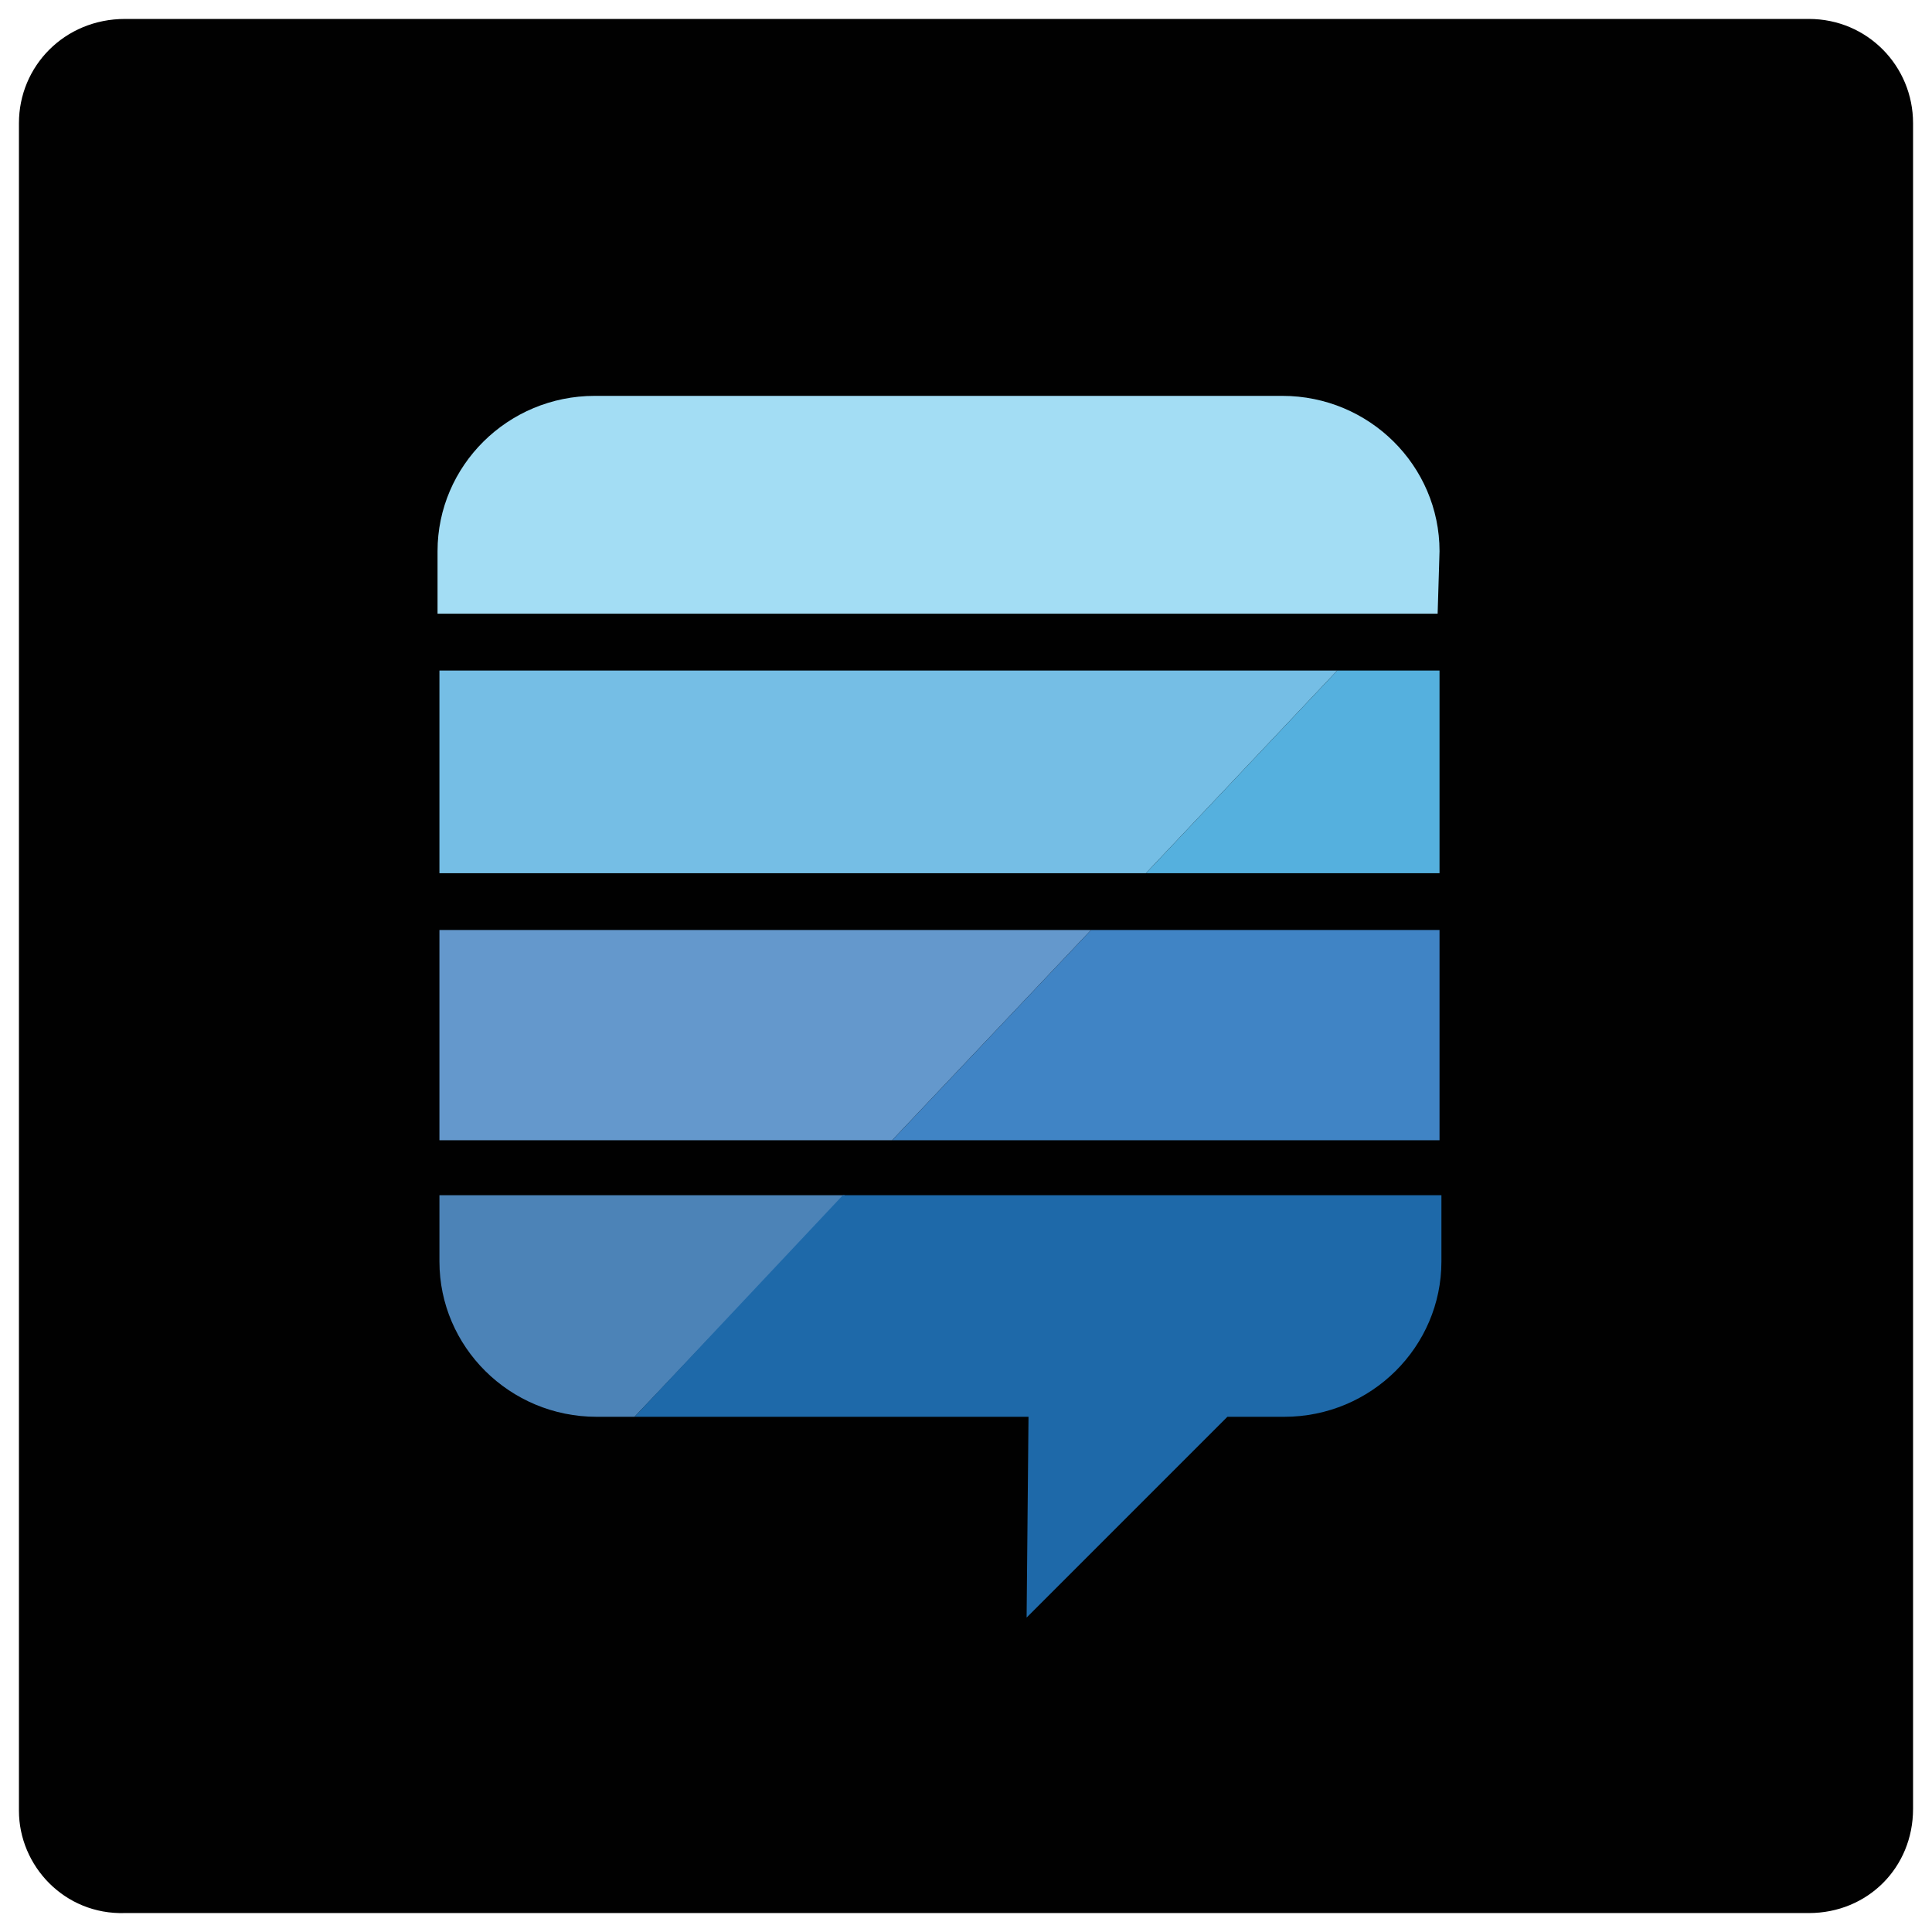
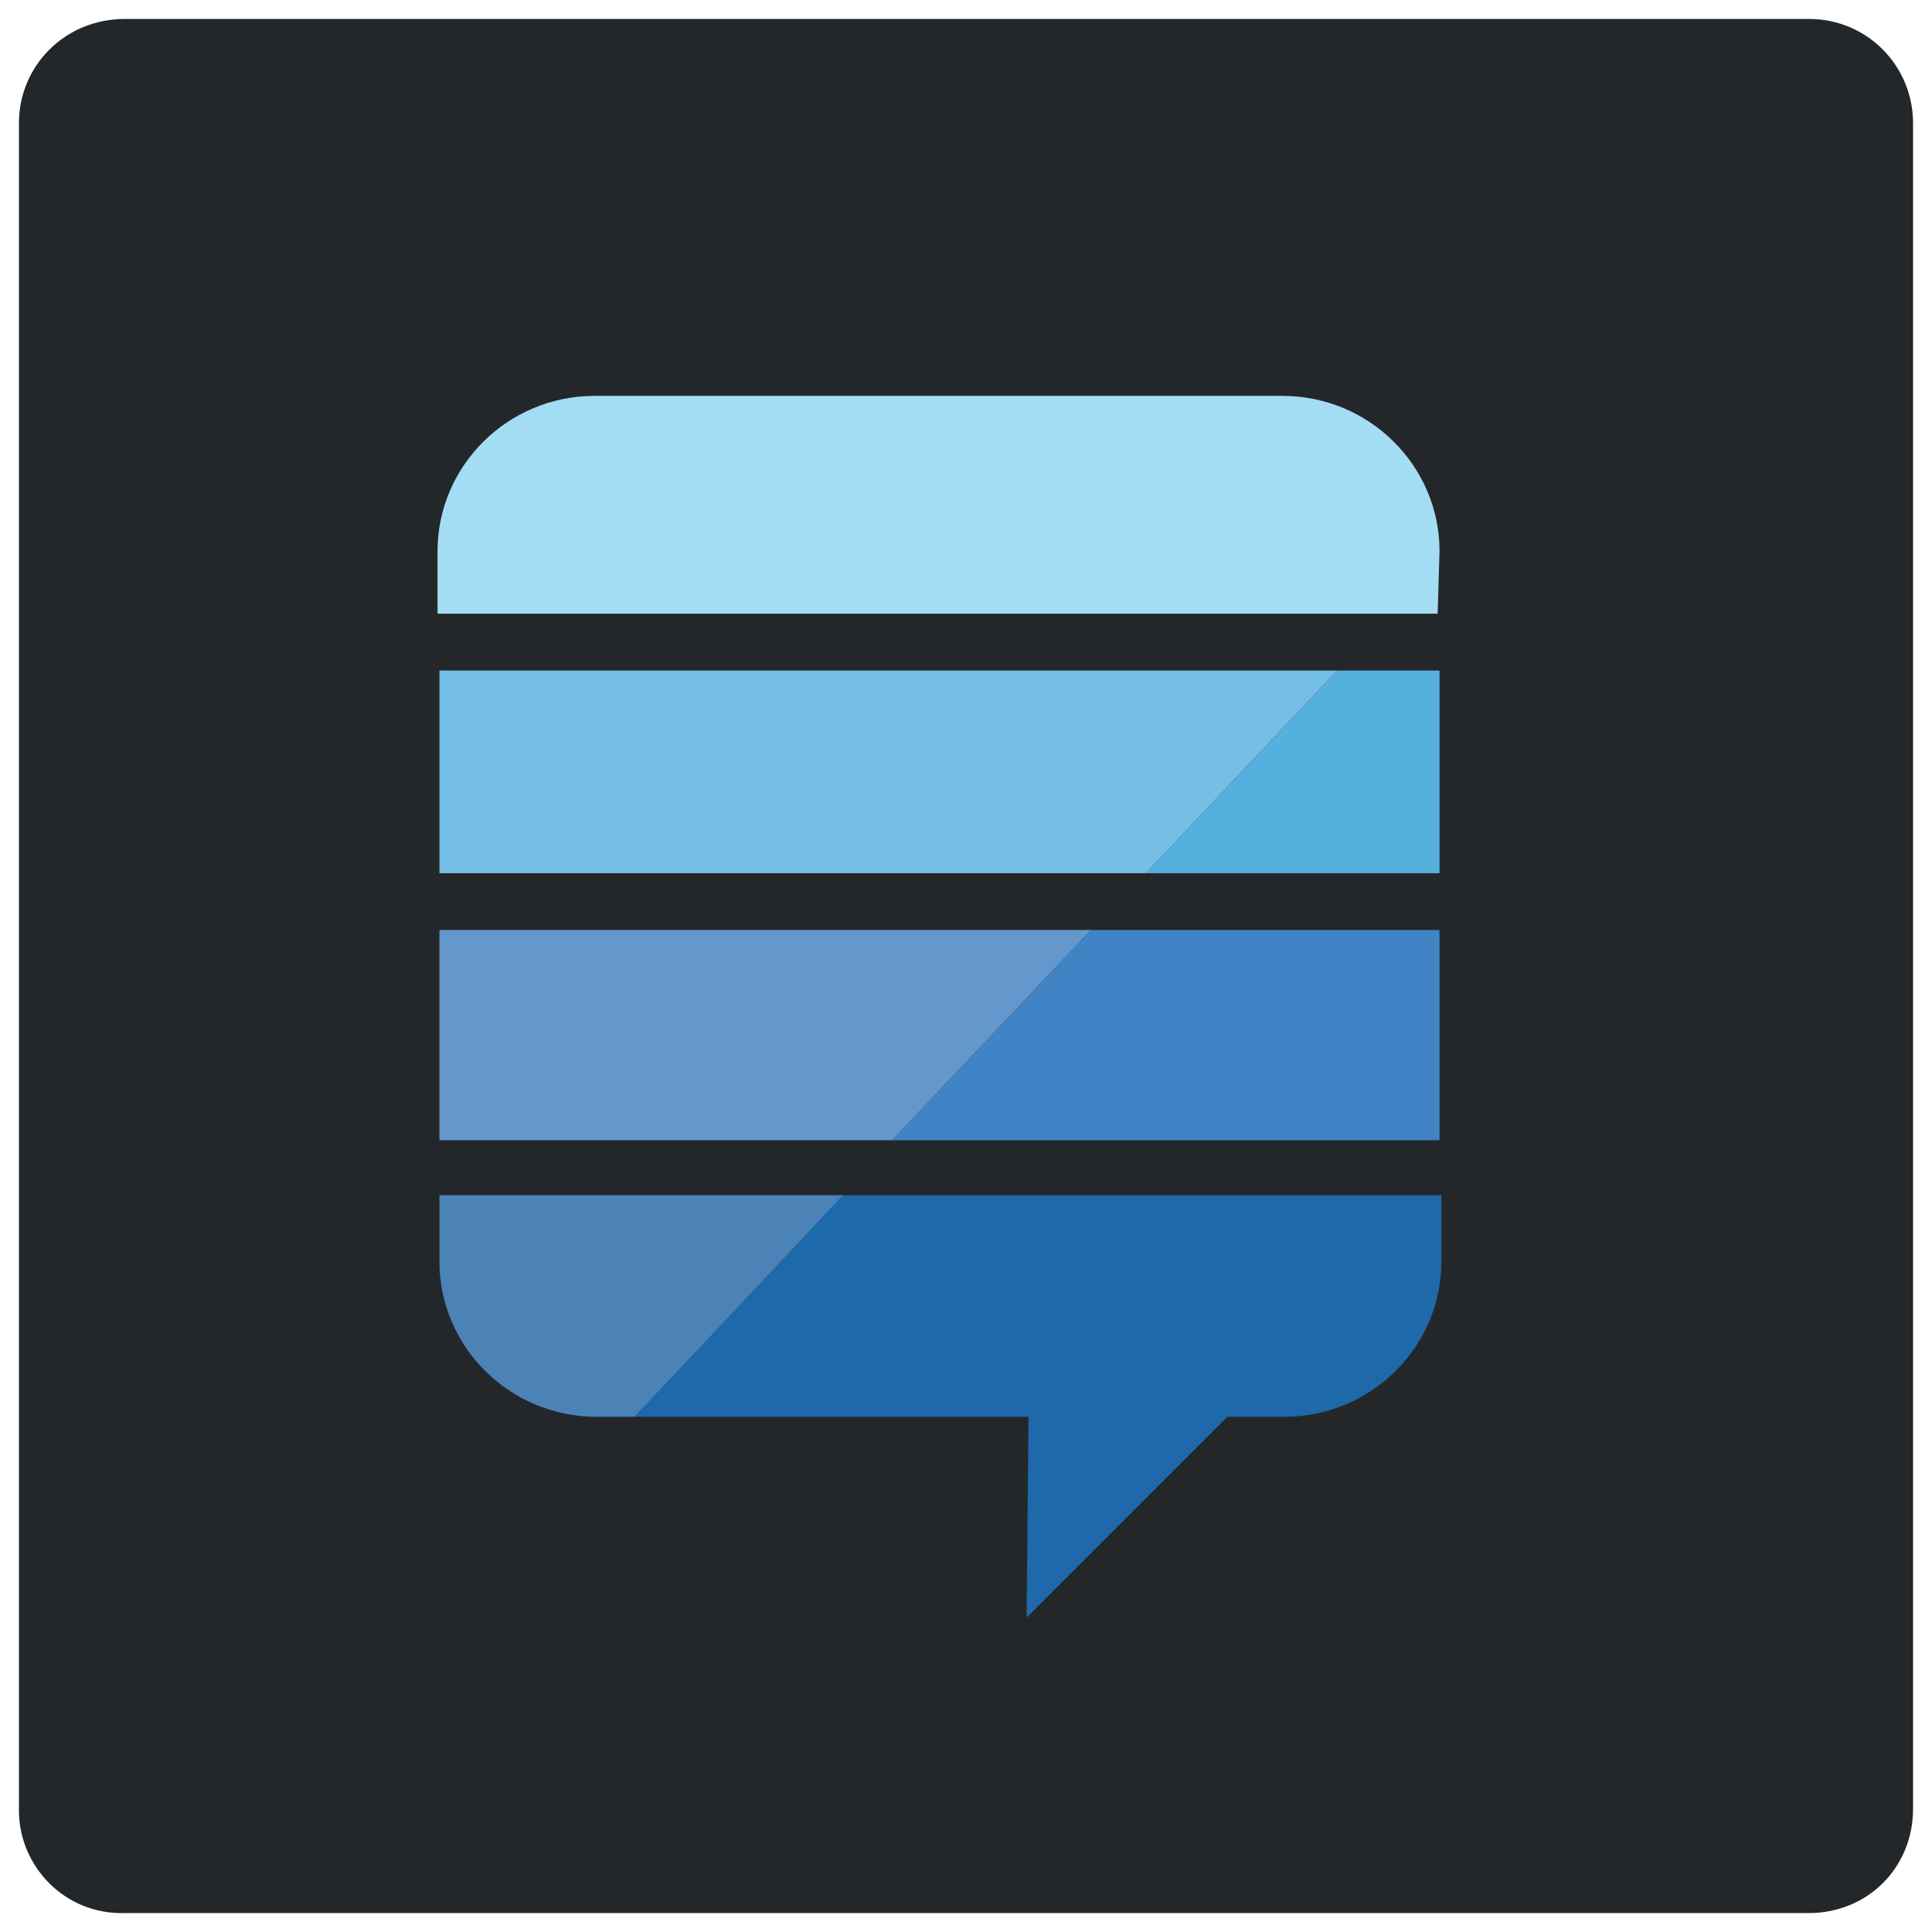
- <svg xmlns="http://www.w3.org/2000/svg" version="1.1" id="Layer_1" x="0px" y="0px" viewBox="0 0 102 102" enable-background="new 0 0 102 102" xml:space="preserve">
+ <svg xmlns="http://www.w3.org/2000/svg" version="1.1" id="Layer_1" x="0px" y="0px" viewBox="0 0 102 102" style="enable-background:new 0 0 102 102;" xml:space="preserve">
+   <style type="text/css">
+ 	.st0{fill:#242729;}
+ 	.st1{fill:#75BEE5;}
+ 	.st2{fill:#A3DDF4;}
+ 	.st3{fill:#6498CC;}
+ 	.st4{fill:#4C83B7;}
+ 	.st5{fill:#55B0DE;}
+ 	.st6{fill:#4084C5;}
+ 	.st7{fill:#1E69A9;}
+ </style>
  <g>
    <g>
      <g>
-         <path id="path-0" fill="#010101" d="M6.6,1h88.9c3.1,0,5.5,2.5,5.5,5.5v89c0,3.1-2.4,5.5-5.5,5.5H6.6C3.4,101.1,1,98.5,1,95.6     V6.5C1,3.5,3.4,1,6.6,1z" />
+         <path id="path-0" class="st0" d="M6.6,1h88.9c3.1,0,5.5,2.5,5.5,5.5v89c0,3.1-2.4,5.5-5.5,5.5H6.6C3.4,101.1,1,98.5,1,95.6V6.5     C1,3.5,3.4,1,6.6,1z" />
      </g>
    </g>
    <g>
-       <polygon fill="#75BEE5" points="23.2,35.4 23.2,46.1 60.5,46.1 70.6,35.4   " />
-       <path fill="#A3DDF4" d="M76,29.1c0-4.5-3.7-8.2-8.3-8.2H31.4c-4.6,0-8.3,3.7-8.3,8.2v3.3h52.8L76,29.1L76,29.1z" />
-       <polygon fill="#6498CC" points="23.2,49.1 23.2,60.2 47.1,60.2 57.6,49.1   " />
-       <path fill="#4C83B7" d="M23.2,63.1v3.5c0,4.5,3.7,8.2,8.3,8.2h2l11.1-11.7H23.2z" />
-       <polygon fill="#55B0DE" points="76,35.4 70.6,35.4 60.5,46.1 76,46.1   " />
-       <polygon fill="#4084C5" points="76,49.1 57.6,49.1 47.1,60.2 76,60.2   " />
-       <path fill="#1E69A9" d="M54.2,85.4l10.6-10.6h3c4.6,0,8.3-3.7,8.3-8.2v-3.5H44.5L33.5,74.8h20.8L54.2,85.4L54.2,85.4z" />
+       <polygon class="st1" points="23.2,35.4 23.2,46.1 60.5,46.1 70.6,35.4   " />
+       <path class="st2" d="M76,29.1c0-4.5-3.7-8.2-8.3-8.2H31.4c-4.6,0-8.3,3.7-8.3,8.2v3.3h52.8L76,29.1L76,29.1z" />
+       <polygon class="st3" points="23.2,49.1 23.2,60.2 47.1,60.2 57.6,49.1   " />
+       <path class="st4" d="M23.2,63.1v3.5c0,4.5,3.7,8.2,8.3,8.2h2l11.1-11.7C44.6,63.1,23.2,63.1,23.2,63.1z" />
+       <polygon class="st5" points="76,35.4 70.6,35.4 60.5,46.1 76,46.1   " />
+       <polygon class="st6" points="76,49.1 57.6,49.1 47.1,60.2 76,60.2   " />
+       <path class="st7" d="M54.2,85.4l10.6-10.6h3c4.6,0,8.3-3.7,8.3-8.2v-3.5H44.5l-11,11.7h20.8L54.2,85.4L54.2,85.4z" />
    </g>
  </g>
</svg>
